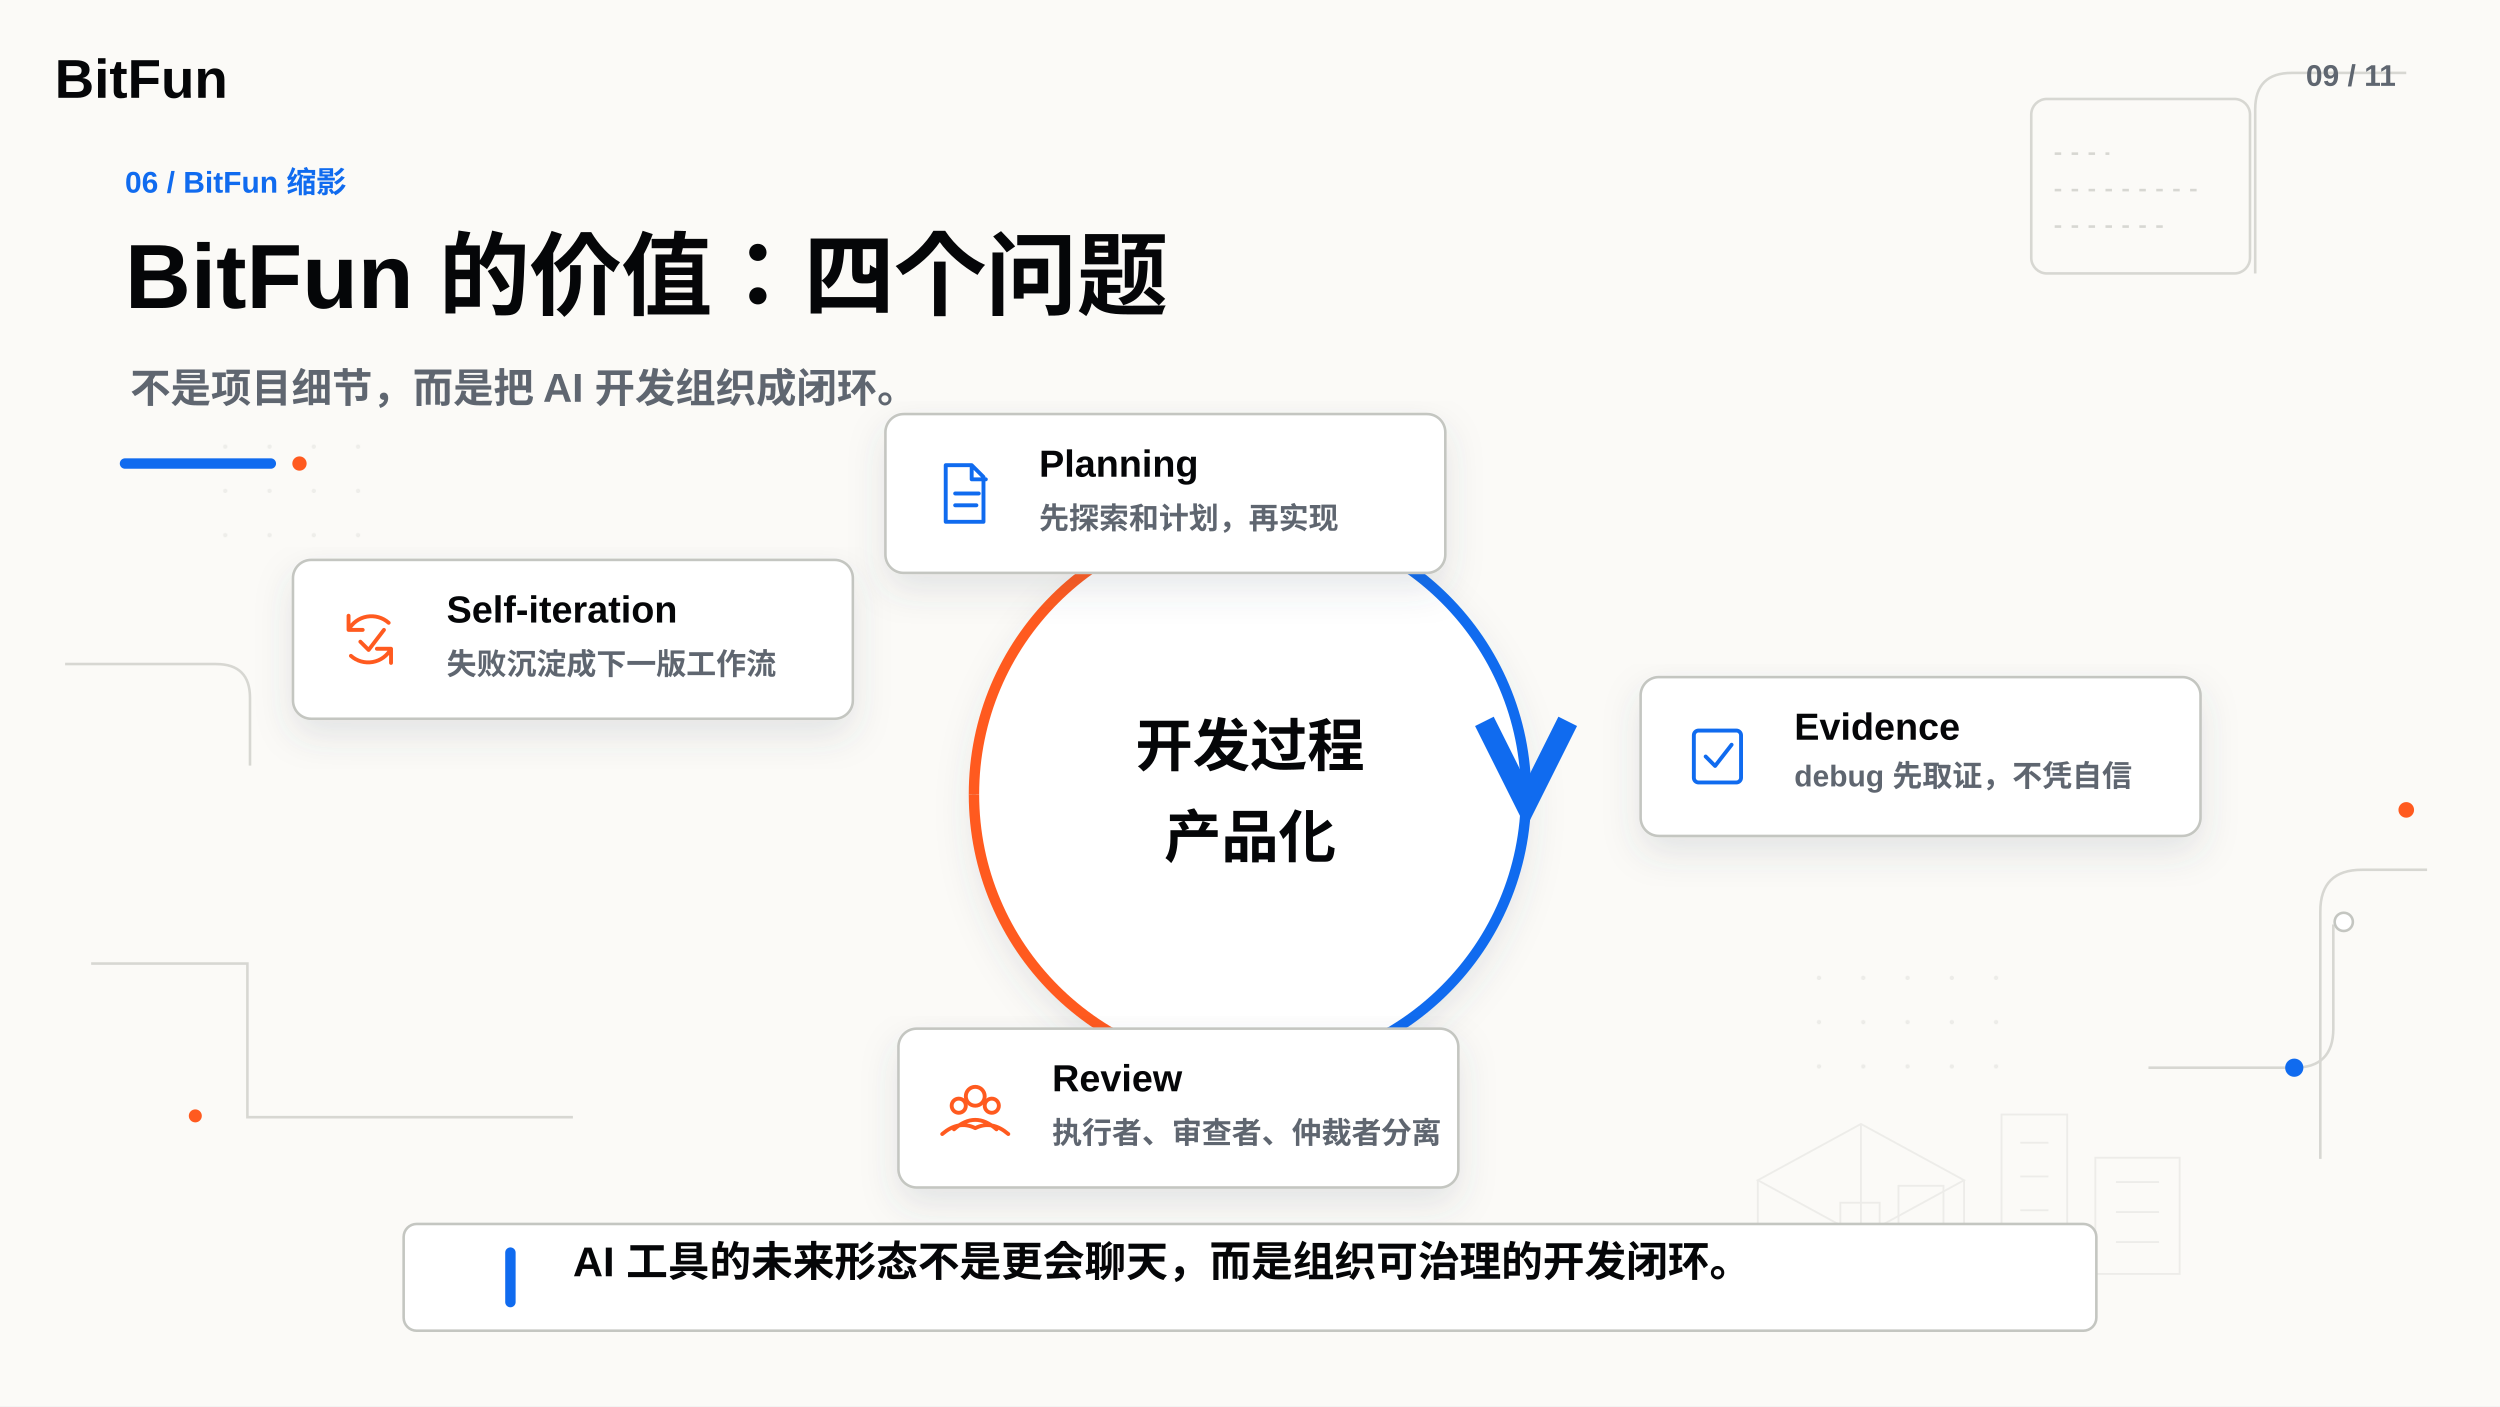
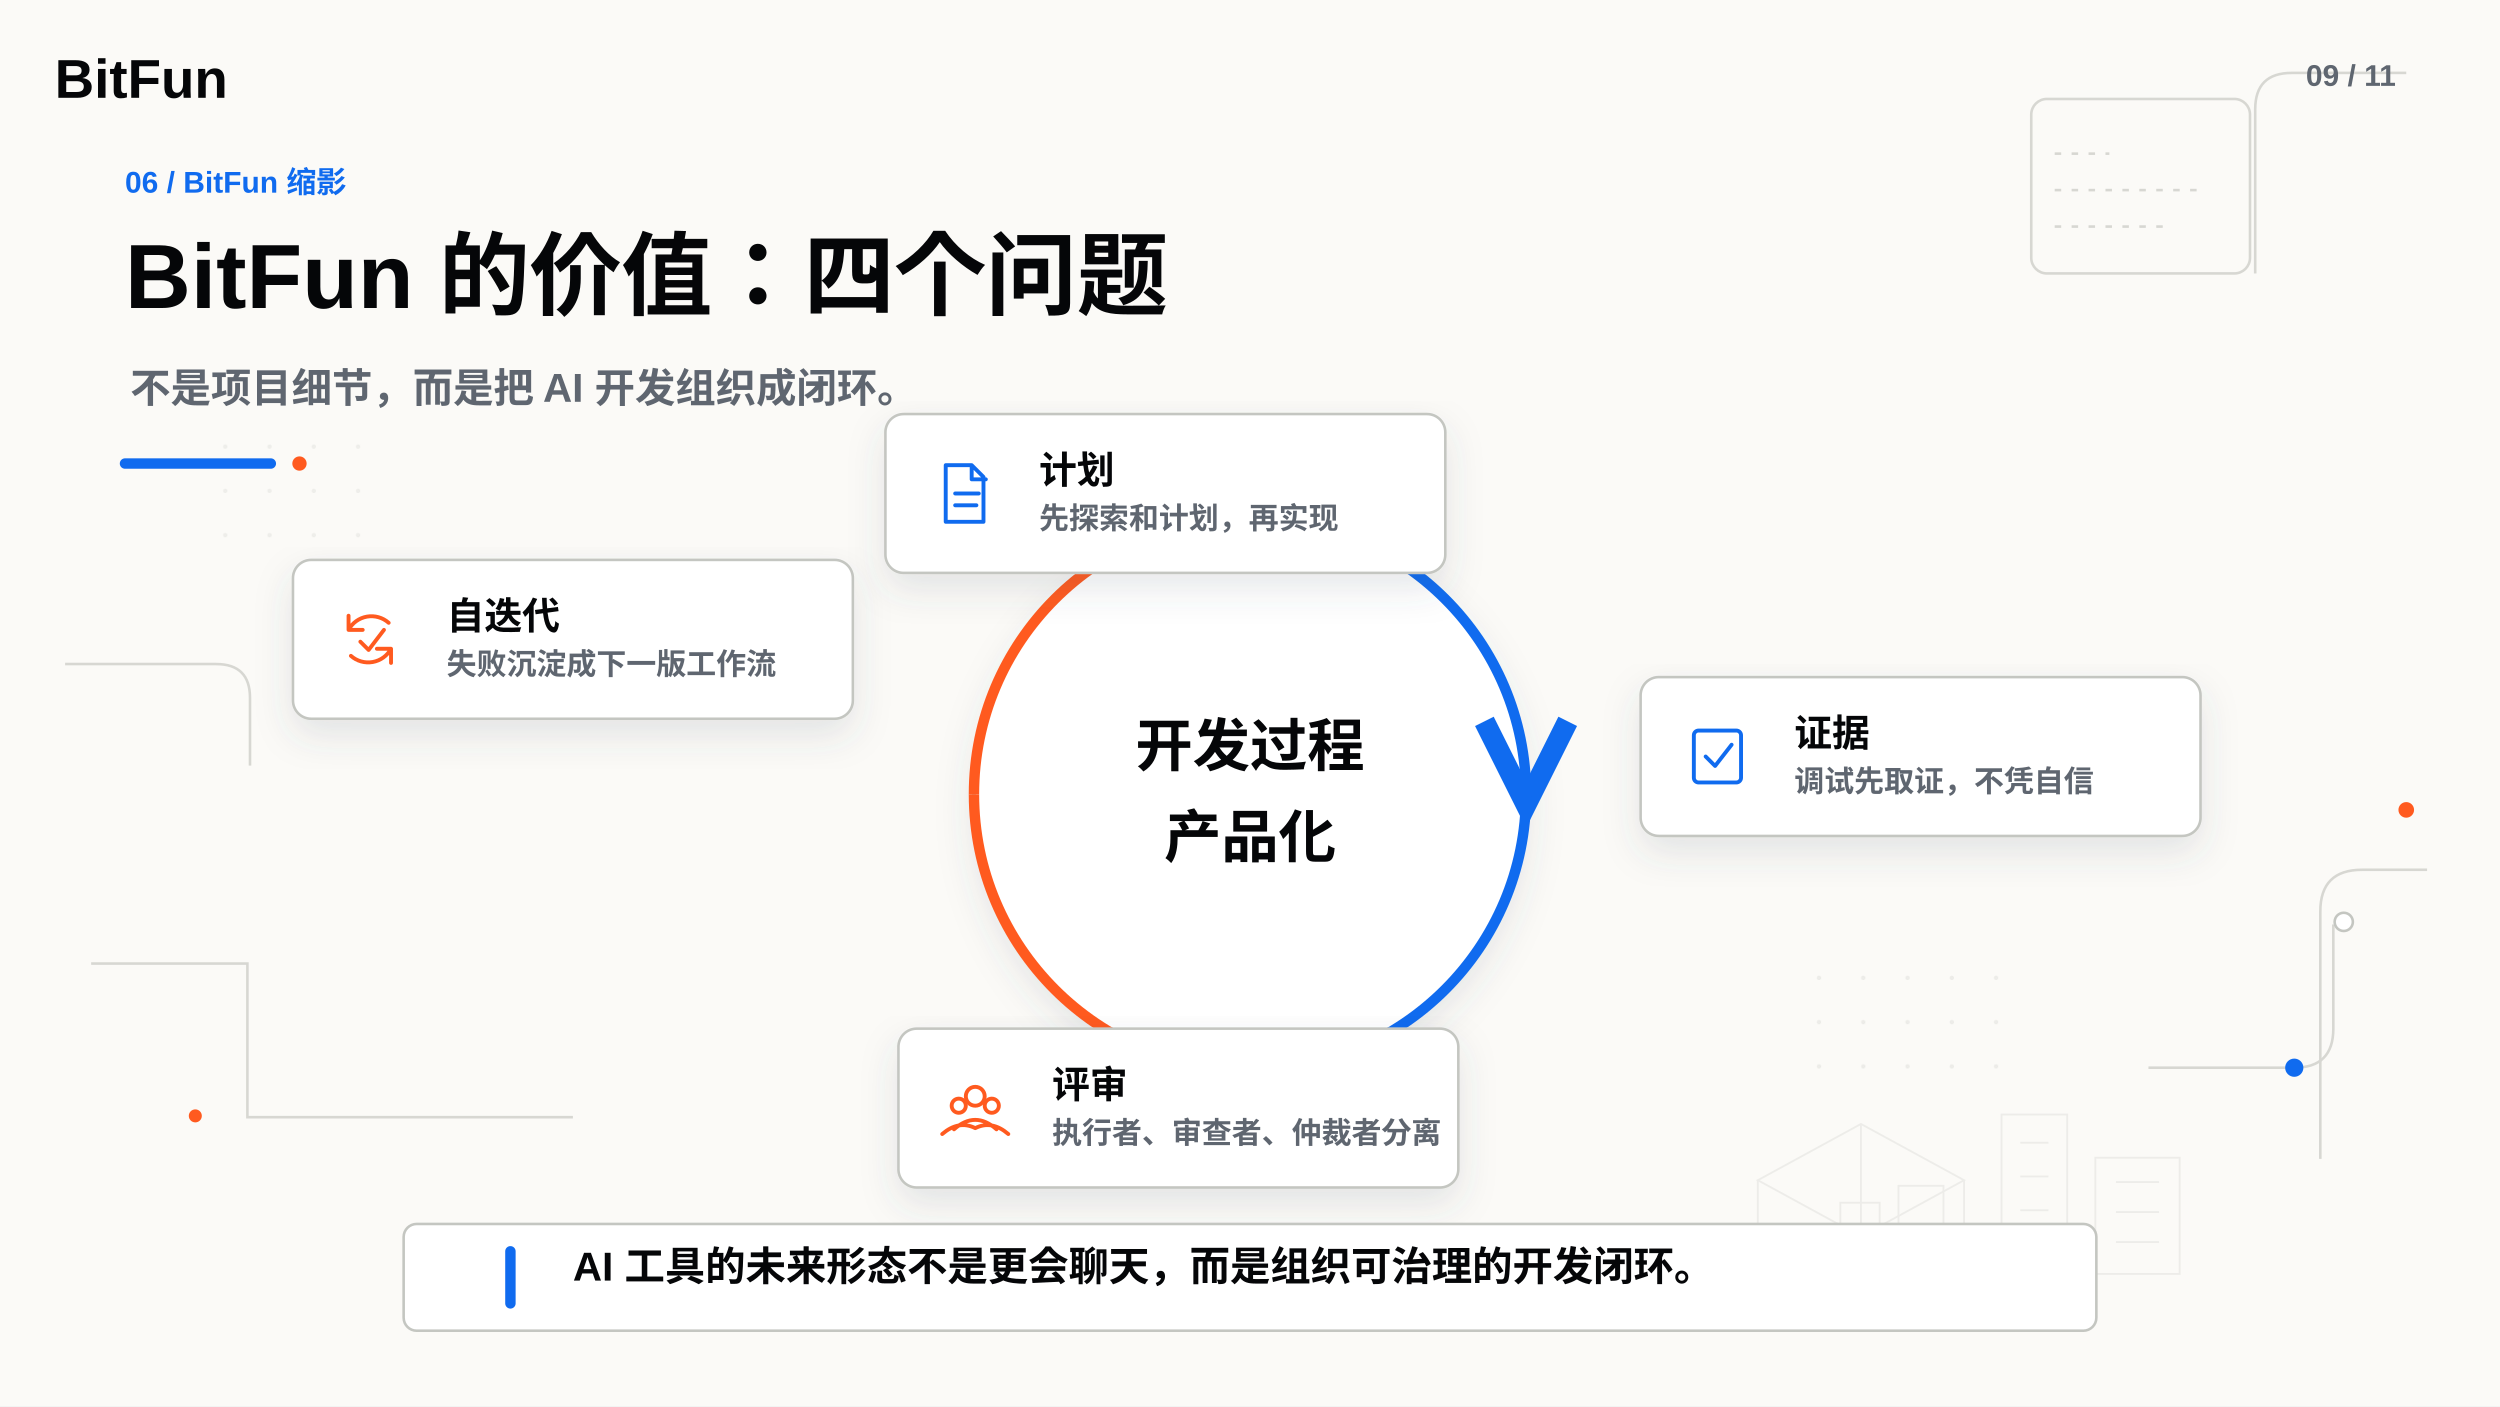
<svg xmlns="http://www.w3.org/2000/svg" width="1920" height="1080" viewBox="0 0 1920 1080">
  <defs>
    <pattern id="lightDots" width="34" height="34" patternUnits="userSpaceOnUse">
      <circle cx="3" cy="3" r="1.7" fill="#C4C6C1" opacity="0.55" />
    </pattern>
    <filter id="paperShadow" x="-18%" y="-18%" width="136%" height="150%">
      <feDropShadow dx="0" dy="12" stdDeviation="14" flood-color="#4B5563" flood-opacity="0.13" />
    </filter>
    <marker id="arrowBlue" markerWidth="12" markerHeight="12" refX="9" refY="6" orient="auto" markerUnits="strokeWidth">
      <path d="M2 2 L10 6 L2 10" fill="none" stroke="#106BEF" stroke-width="2" />
    </marker>
    <marker id="arrowGray" markerWidth="12" markerHeight="12" refX="9" refY="6" orient="auto" markerUnits="strokeWidth">
      <path d="M2 2 L10 6 L2 10" fill="none" stroke="#A5A9AE" stroke-width="2" />
    </marker>
  </defs>
  <rect width="1920" height="1080" fill="#FBFAF7" />
  <rect x="1560" y="76" width="168" height="134" rx="12" fill="none" stroke="#D7D7D2" stroke-width="2" />
  <path d="M1578 118 h42 m-42 28 h112 m-112 28 h88" stroke="#D7D7D2" stroke-width="2" stroke-dasharray="5 8" fill="none" />
  <path d="M1848 56 h-88 q-28 0 -28 28 v126" stroke="#D7D7D2" stroke-width="2" fill="none" />
  <path d="M1782 890 v-190 q0 -32 32 -32 h50" stroke="#D7D7D2" stroke-width="2" fill="none" />
  <path d="M1650 820 h112 q30 0 30 -30 v-80" stroke="#D7D7D2" stroke-width="2" fill="none" />
  <circle cx="1800" cy="708" r="7" fill="#FFFFFF" stroke="#C4C6C1" stroke-width="2" />
  <circle cx="1762" cy="820" r="7" fill="#106BEF" />
  <circle cx="1848" cy="622" r="6" fill="#FF5A1F" />
  <rect x="1378" y="720" width="180" height="120" fill="url(#lightDots)" opacity="0.48" />
  <rect x="152" y="318" width="128" height="96" fill="url(#lightDots)" opacity="0.42" />
  <path d="M70 740 h120 v118 h250" stroke="#D7D7D2" stroke-width="2" fill="none" />
  <path d="M50 510 h116 q26 0 26 26 v52" stroke="#D7D7D2" stroke-width="2" fill="none" />
  <circle cx="150" cy="857" r="5" fill="#FF5A1F" />
  <g opacity="0.26" transform="translate(1350 820) scale(0.72)">
    <path d="M0 120 L110 60 L220 120 L110 180 Z" fill="none" stroke="#C4C6C1" stroke-width="2" />
    <path d="M110 60 V180 M0 120 V220 M220 120 V220 M0 220 H320" stroke="#C4C6C1" stroke-width="2" fill="none" />
    <path d="M260 50 h70 v170 h-70 Z M280 80 h30 M280 116 h30 M280 152 h30" stroke="#C4C6C1" stroke-width="2" fill="none" />
    <path d="M360 96 h90 v124 h-90 Z M382 122 h46 M382 154 h46 M382 186 h46" stroke="#C4C6C1" stroke-width="2" fill="none" />
    <path d="M88 144 h42 v76 h-42 Z M150 126 h48 v94 h-48 Z" stroke="#C4C6C1" stroke-width="2" fill="none" />
  </g>
  <style>
      text { font-family: "Microsoft YaHei", "Noto Sans SC", "PingFang SC", "Segoe UI", Arial, sans-serif; dominant-baseline: hanging; }
      .brand5 { font-size: 42px; font-weight: 900; fill: #050608; }
      .num5 { font-family: "Arial", "Microsoft YaHei", sans-serif; font-weight: 900; fill: #050608; }
      .h15 { font-size: 68px; font-weight: 900; fill: #050608; letter-spacing: 0; }
      .h25 { font-size: 58px; font-weight: 900; fill: #050608; letter-spacing: 0; }
      .sub5 { font-size: 31px; font-weight: 560; fill: #5F6670; }
      .body5 { font-size: 30px; font-weight: 700; fill: #050608; }
      .muted5 { font-size: 24px; font-weight: 560; fill: #5F6670; }
      .label5 { font-size: 29px; font-weight: 900; fill: #050608; }
      .small5 { font-size: 23px; font-weight: 760; fill: #5F6670; }
      .micro5 { font-size: 19px; font-weight: 760; fill: #5F6670; }
    </style>
  <text x="42" y="46" class="brand5">BitFun</text>
  <text x="1840" y="50" class="small5" text-anchor="end">09 / 11</text>
  <text x="96" y="132" class="small5" style="fill:#106BEF;font-weight:900">06 / BitFun 缩影</text>
  <text x="96" y="188" class="h15" style="font-size:70px">BitFun 的价值：四个问题</text>
  <text x="100" y="282" class="sub5">不是项目细节，而是把 AI 开发组织成闭环。</text>
  <path d="M96 356 h112" stroke="#106BEF" stroke-width="8" stroke-linecap="round" />
  <circle cx="230" cy="356" r="5.5" fill="#FF5A1F" />
  <circle cx="960" cy="610" r="212" fill="#FFFFFF" stroke="#C4C6C1" stroke-width="3" filter="url(#paperShadow)" />
  <path d="M960 398 A212 212 0 0 1 1172 610" stroke="#106BEF" stroke-width="8" fill="none" marker-end="url(#arrowBlue)" />
  <path d="M1172 610 A212 212 0 0 1 960 822" stroke="#106BEF" stroke-width="8" fill="none" />
  <path d="M960 822 A212 212 0 0 1 748 610" stroke="#FF5A1F" stroke-width="8" fill="none" />
  <path d="M748 610 A212 212 0 0 1 960 398" stroke="#FF5A1F" stroke-width="8" fill="none" />
  <text x="960" y="550" class="body5" text-anchor="middle" style="font-size:44px">开发过程</text>
  <text x="960" y="620" class="body5" text-anchor="middle" style="font-size:44px">产品化</text>
  <rect x="225" y="430" width="430" height="122" rx="14" fill="#FFFFFF" stroke="#C4C6C1" stroke-width="2" filter="url(#paperShadow)" />
  <g transform="translate(255 462) scale(0.90625)">
    <path d="M48 18 A22 22 0 0 0 14 24 M14 24 h12 M14 24 v-12 M16 46 A22 22 0 0 0 50 40 M50 40 H38 M50 40 v12" stroke="#FF5A1F" stroke-width="3.31" stroke-linecap="round" stroke-linejoin="round" fill="none" />
    <path d="M24 34 l7 7 l13 -17" stroke="#FF5A1F" stroke-width="3.31" stroke-linecap="round" stroke-linejoin="round" fill="none" />
  </g>
-   <text x="343" y="458" class="label5" style="font-size:29px">Self-iteration</text>
+   <text x="343" y="458" class="label5" style="font-size:29px">自迭代</text>
  <text x="343" y="498" class="small5" style="font-size:23px">失败沉淀成下一版工作流</text>
  <rect x="680" y="318" width="430" height="122" rx="14" fill="#FFFFFF" stroke="#C4C6C1" stroke-width="2" filter="url(#paperShadow)" />
  <g transform="translate(710 350) scale(0.90625)">
    <path d="M18 8 h22 l10 10 v38 H18 Z M40 8 v12 h12 M26 32 h20 M26 42 h18" stroke="#106BEF" stroke-width="3.31" stroke-linecap="round" stroke-linejoin="round" fill="none" />
  </g>
-   <text x="798" y="346" class="label5" style="font-size:29px">Planning</text>
+   <text x="798" y="346" class="label5" style="font-size:29px">计划</text>
  <text x="798" y="386" class="small5" style="font-size:23px">先探索和计划，再实现</text>
  <rect x="1260" y="520" width="430" height="122" rx="14" fill="#FFFFFF" stroke="#C4C6C1" stroke-width="2" filter="url(#paperShadow)" />
  <g transform="translate(1290 552) scale(0.90625)">
    <rect x="12" y="10" width="40" height="44" rx="4" stroke="#106BEF" stroke-width="3.31" stroke-linecap="round" stroke-linejoin="round" fill="none" />
    <path d="M22 32 l8 8 l14 -18" stroke="#106BEF" stroke-width="3.31" stroke-linecap="round" stroke-linejoin="round" fill="none" />
  </g>
-   <text x="1378" y="548" class="label5" style="font-size:29px">Evidence</text>
-   <text x="1378" y="588" class="small5" style="font-size:23px">debug 先取证，不凭自信</text>
+   <text x="1378" y="548" class="label5" style="font-size:29px">证据</text>
+   <text x="1378" y="588" class="small5" style="font-size:23px">调试先取证，不凭自信</text>
  <rect x="690" y="790" width="430" height="122" rx="14" fill="#FFFFFF" stroke="#C4C6C1" stroke-width="2" filter="url(#paperShadow)" />
  <g transform="translate(720 822) scale(0.90625)">
    <circle cx="32" cy="22" r="8" stroke="#FF5A1F" stroke-width="3.31" stroke-linecap="round" stroke-linejoin="round" fill="none" />
    <circle cx="18" cy="30" r="6" stroke="#FF5A1F" stroke-width="3.31" stroke-linecap="round" stroke-linejoin="round" fill="none" />
    <circle cx="46" cy="30" r="6" stroke="#FF5A1F" stroke-width="3.31" stroke-linecap="round" stroke-linejoin="round" fill="none" />
    <path d="M14 50 q18 -16 36 0 M4 54 q14 -12 28 -5 M32 49 q14 -7 28 5" stroke="#FF5A1F" stroke-width="3.31" stroke-linecap="round" stroke-linejoin="round" fill="none" />
  </g>
-   <text x="808" y="818" class="label5" style="font-size:29px">Review</text>
+   <text x="808" y="818" class="label5" style="font-size:29px">评审</text>
  <text x="808" y="858" class="small5" style="font-size:23px">执行者、审查者、仲裁者分离</text>
  <rect x="310" y="940" width="1300" height="82" rx="10" fill="#FFFFFF" stroke="#C4C6C1" stroke-width="2" />
-   <path d="M392 962 v38" stroke="#106BEF" stroke-width="8" stroke-linecap="round" />
-   <text x="440" y="958" class="body5" style="font-size:32px">AI 工具的未来形态不是更会聊天，而是组织可治理的开发闭环。</text>
+   <path d="M392 961 v40" stroke="#106BEF" stroke-width="8" stroke-linecap="round" />
+   <text x="440" y="962" class="body5" style="font-size:31px">AI 工具的未来形态不是更会聊天，而是组织可治理的开发闭环。</text>
</svg>
